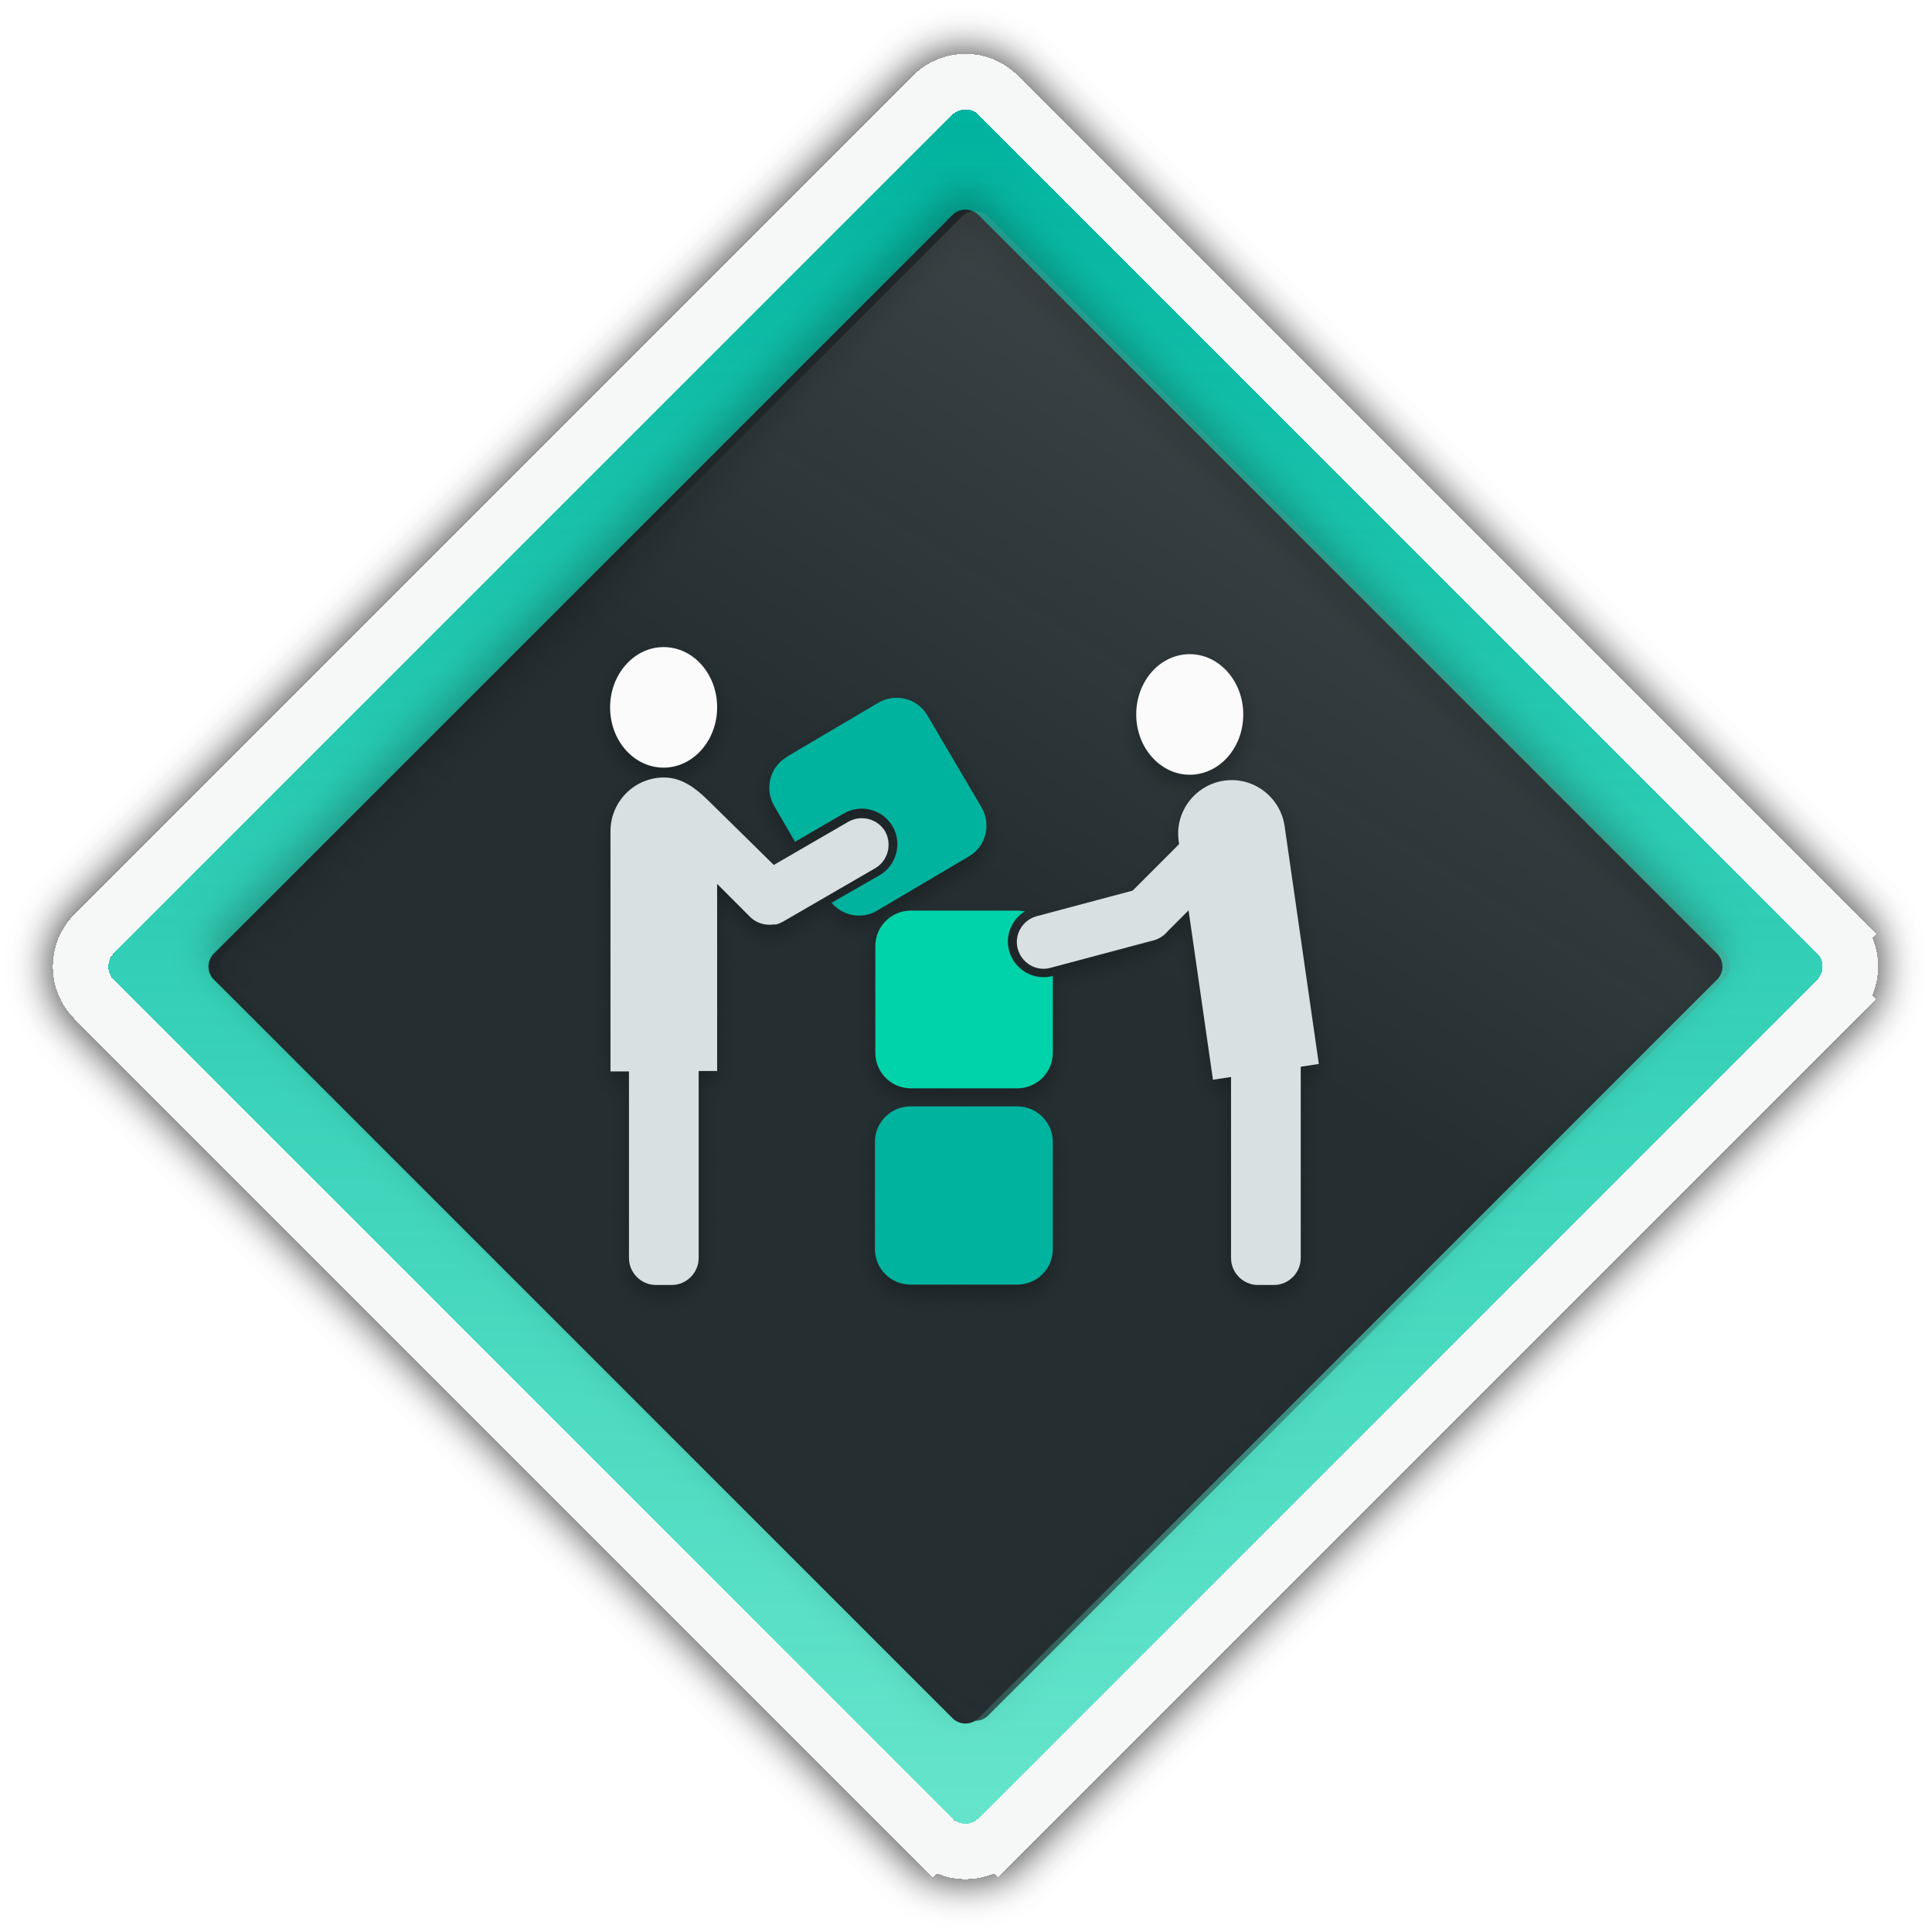
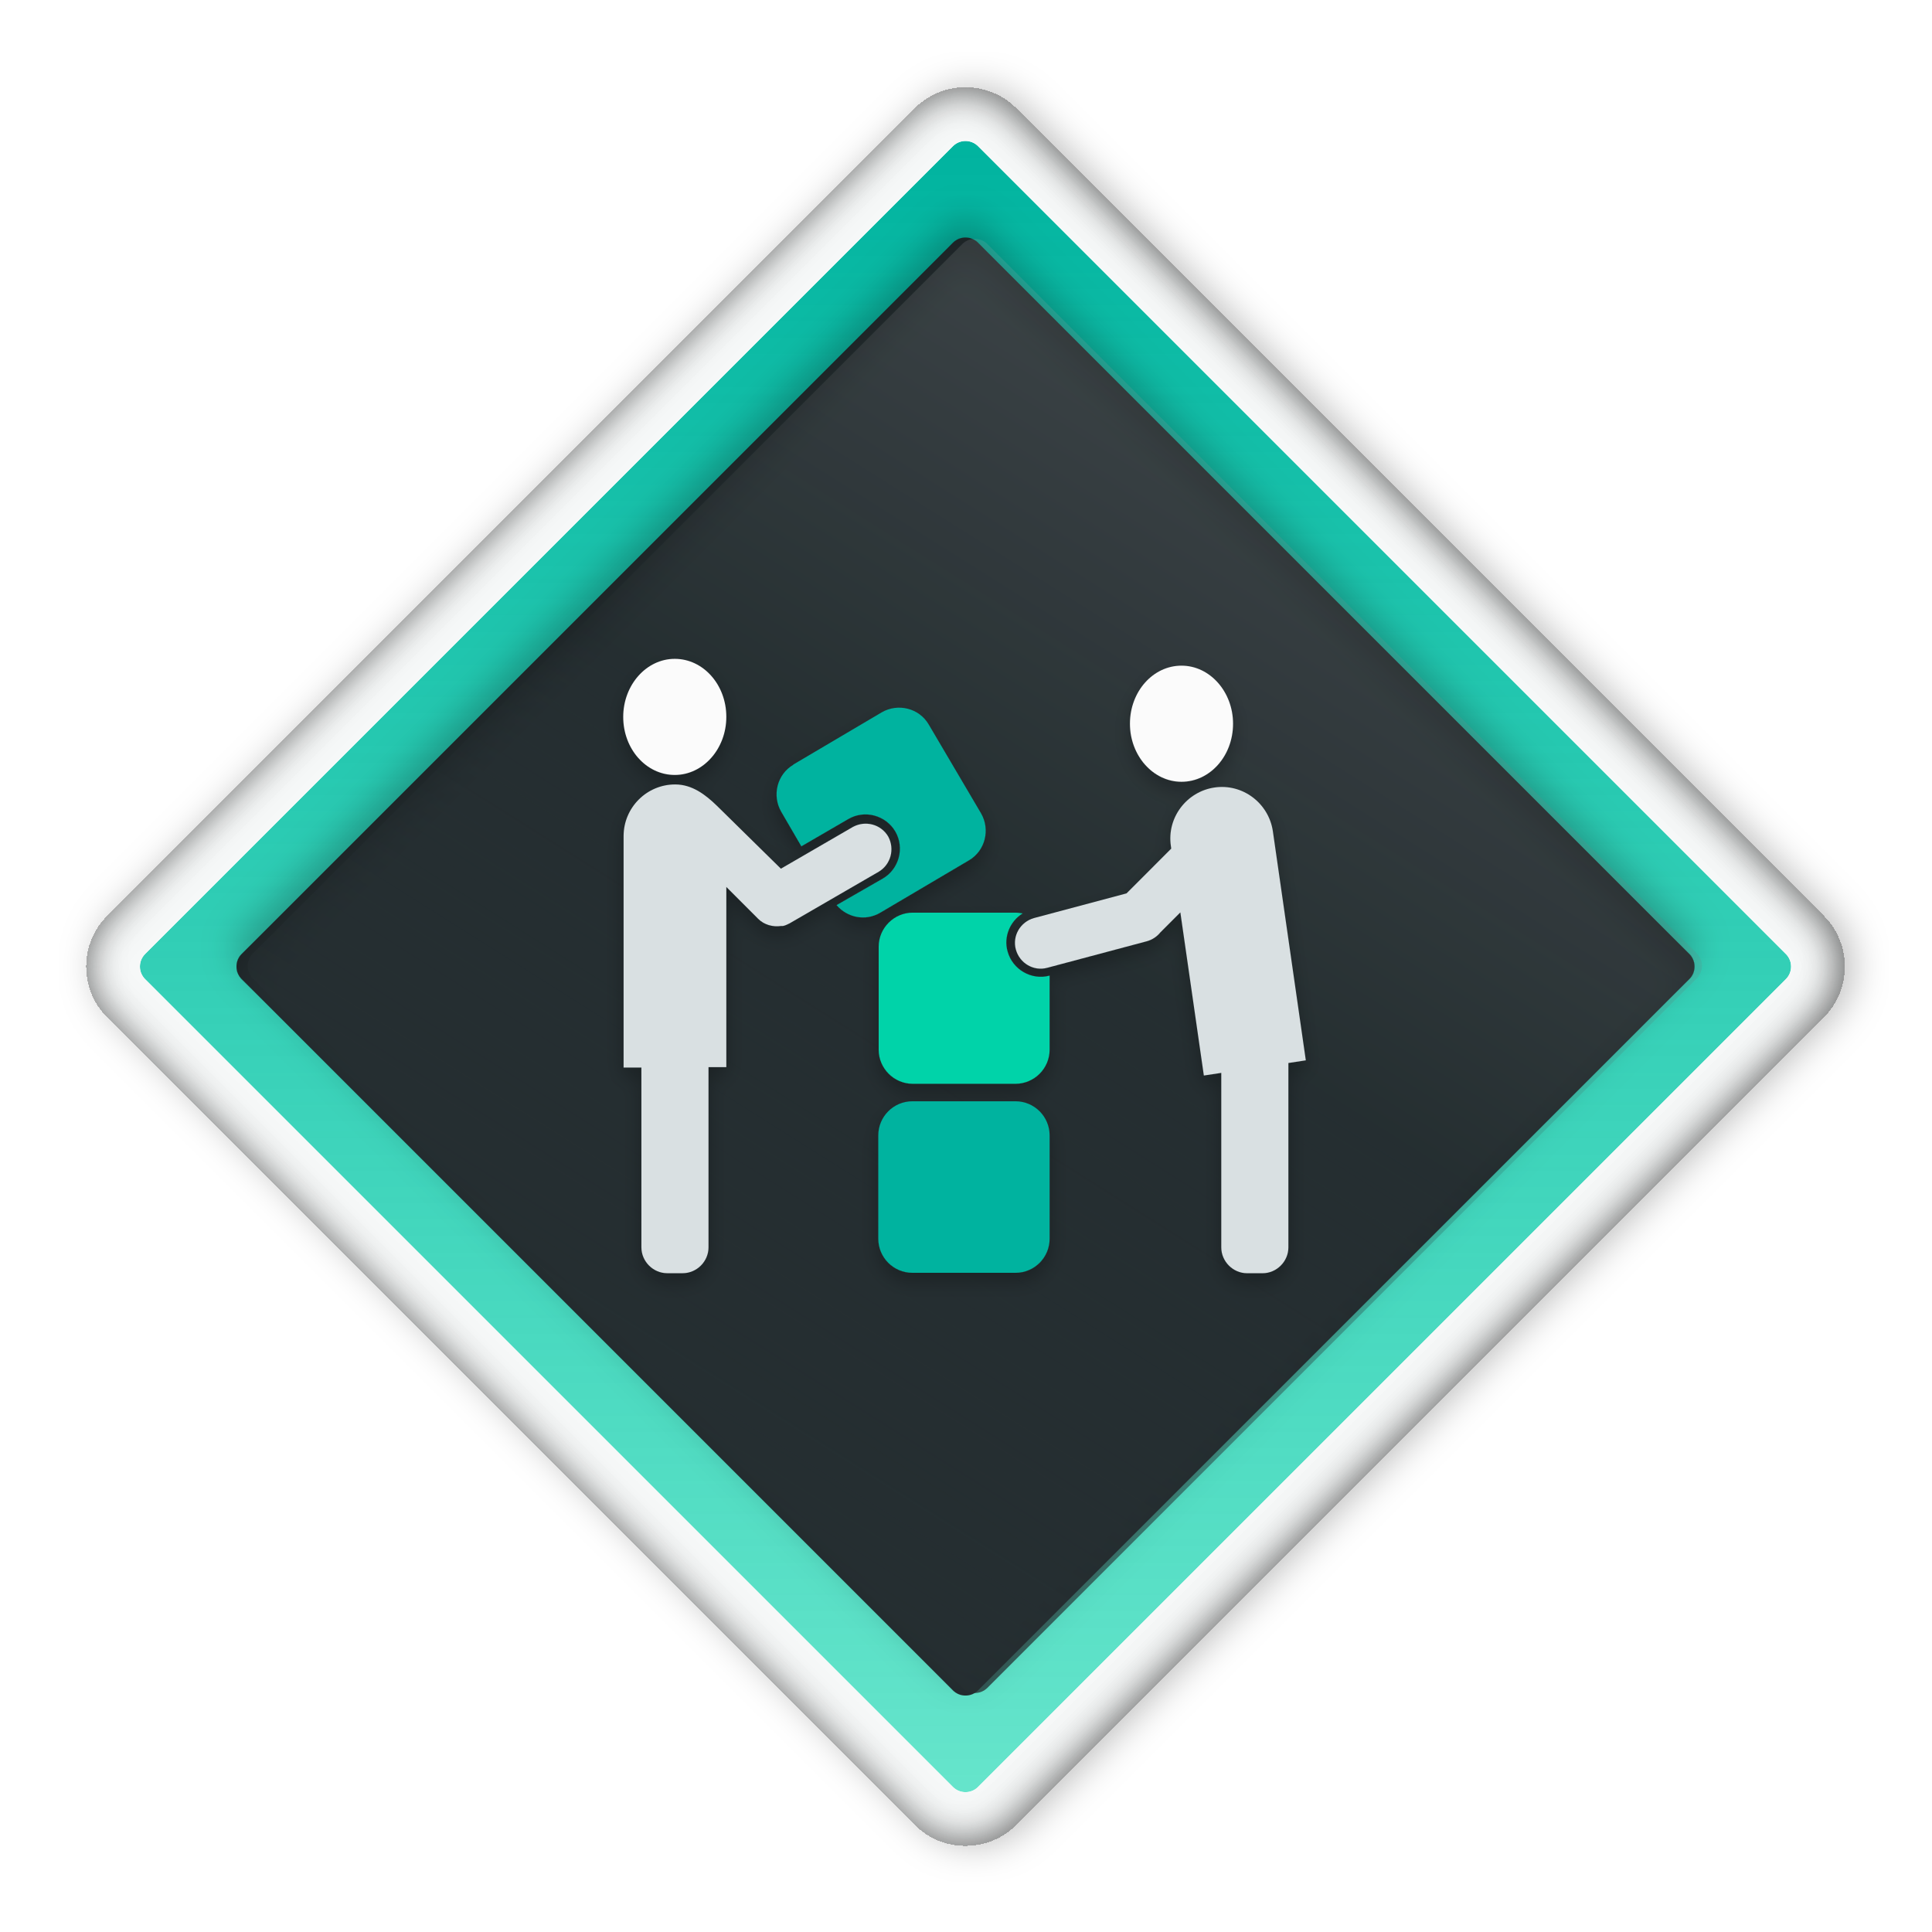
- <svg xmlns="http://www.w3.org/2000/svg" width="209" height="209" viewBox="0 0 209 209" fill="none">
-   <g filter="url(#filter0_dddd_16399_39528)">
-     <path d="M105.857 196.703C105.076 197.484 103.81 197.484 103.029 196.703L12.301 105.975C11.52 105.194 11.52 103.927 12.301 103.146L103.029 12.418C103.81 11.637 105.076 11.637 105.857 12.418L196.586 103.146C197.367 103.927 197.367 105.194 196.586 105.975L105.857 196.703Z" fill="url(#paint0_linear_16399_39528)" shape-rendering="crispEdges" />
-     <path d="M100.908 198.824L103.018 196.714L100.908 198.824C102.86 200.777 106.026 200.777 107.979 198.824L105.863 196.708L107.979 198.824L198.707 108.096L196.602 105.991L198.707 108.096C200.66 106.143 200.66 102.978 198.707 101.025L196.591 103.141L198.707 101.025L107.979 10.296C106.026 8.344 102.86 8.344 100.908 10.296L10.179 101.025C8.227 102.978 8.227 106.143 10.179 108.096L100.908 198.824Z" stroke="#F6F8F8" stroke-width="6" shape-rendering="crispEdges" />
+ <svg xmlns="http://www.w3.org/2000/svg" width="217" height="217" viewBox="0 0 217 217" fill="none">
+   <g filter="url(#filter0_diii_17940_5210)">
+     <path d="M109.857 200.707C109.076 201.488 107.81 201.488 107.029 200.707L16.301 109.979C15.52 109.198 15.52 107.931 16.301 107.15L107.029 16.422C107.81 15.641 109.076 15.641 109.857 16.422L200.586 107.15C201.367 107.931 201.367 109.198 200.586 109.979L109.857 200.707Z" fill="url(#paint0_linear_17940_5210)" />
+     <path d="M104.908 202.828L107.018 200.718M104.908 202.828C106.86 204.781 110.026 204.781 111.979 202.828M104.908 202.828L14.179 112.1C12.227 110.147 12.227 106.982 14.179 105.029L104.908 14.3C106.86 12.348 110.026 12.348 111.979 14.3L202.707 105.029M111.979 202.828L109.863 200.712M111.979 202.828L202.707 112.1M202.707 112.1L200.602 109.995M202.707 112.1C204.66 110.147 204.66 106.982 202.707 105.029M202.707 105.029L200.591 107.145" stroke="#F6F8F8" stroke-width="6" />
  </g>
-   <g filter="url(#filter1_di_16399_39528)">
-     <path d="M105.857 185.859C105.076 186.64 103.81 186.64 103.029 185.859L23.148 105.978C22.367 105.197 22.367 103.931 23.148 103.15L103.029 23.268C103.81 22.487 105.076 22.487 105.857 23.268L185.739 103.15C186.52 103.931 186.52 105.197 185.739 105.978L105.857 185.859Z" fill="#252E31" />
+   <g filter="url(#filter1_di_17940_5210)">
+     <path d="M109.857 189.856C109.076 190.637 107.81 190.637 107.029 189.856L27.148 109.975C26.367 109.194 26.367 107.928 27.148 107.147L107.029 27.265C107.81 26.484 109.076 26.484 109.857 27.265L189.739 107.147C190.52 107.928 190.52 109.194 189.739 109.975L109.857 189.856Z" fill="#252E31" />
  </g>
-   <path d="M104.079 23.414C104.86 22.633 106.126 22.633 106.907 23.414L186.572 103.079C187.353 103.86 187.353 105.126 186.572 105.907L106.907 185.572C106.126 186.353 104.86 186.353 104.079 185.572L24.414 105.907C23.633 105.126 23.633 103.86 24.414 103.079L104.079 23.414Z" fill="url(#paint1_linear_16399_39528)" />
-   <g filter="url(#filter2_d_16399_39528)">
-     <path fill-rule="evenodd" clip-rule="evenodd" d="M71.789 70C74.982 70 77.579 72.898 77.579 76.521C77.579 80.101 74.982 83.041 71.789 83.041C68.597 83.041 66 80.143 66 76.521C66 72.941 68.597 70 71.789 70Z" fill="#FBFBFB" />
-     <path fill-rule="evenodd" clip-rule="evenodd" d="M68.043 115.861V136.105C68.043 137.682 69.363 139.003 70.938 139.003H72.683C74.258 139.003 75.578 137.682 75.578 136.105V115.861H77.579V95.617L81.155 99.197C81.836 99.879 82.815 100.134 83.709 100.006H83.751H83.794H83.836H83.879H83.922C84.177 99.964 84.432 99.836 84.688 99.708L94.692 93.912C96.054 93.102 96.522 91.355 95.756 89.948C94.947 88.584 93.202 88.116 91.797 88.883L83.709 93.571L76.514 86.496C75.237 85.26 73.748 84.109 71.832 84.109C68.639 84.109 66.043 86.709 66.043 89.906V115.903H68.043L68.043 115.861Z" fill="#D9E0E2" />
-     <path fill-rule="evenodd" clip-rule="evenodd" d="M112.145 99.114L122.532 96.344L127.555 91.315L127.513 91.017C127.044 87.863 129.258 84.922 132.408 84.453C135.558 83.984 138.495 86.201 138.964 89.354L142.667 115.096L140.709 115.395V136.108C140.709 137.685 139.389 139.006 137.814 139.006H136.069C134.494 139.006 133.174 137.685 133.174 136.108V116.503L131.216 116.801L128.577 98.475L126.321 100.734C125.937 101.203 125.427 101.544 124.831 101.714L113.635 104.697C112.102 105.124 110.527 104.186 110.102 102.652C109.676 101.117 110.613 99.54 112.145 99.114Z" fill="#D9E0E2" />
-     <path fill-rule="evenodd" clip-rule="evenodd" d="M128.705 70.766C125.512 70.766 122.915 73.664 122.915 77.286C122.915 80.866 125.512 83.807 128.705 83.807C131.897 83.807 134.494 80.909 134.494 77.286C134.494 73.706 131.897 70.766 128.705 70.766Z" fill="#FBFBFB" />
-     <path d="M110.059 119.695H98.48C96.365 119.695 94.649 121.413 94.649 123.531V135.123C94.649 137.242 96.365 138.959 98.48 138.959H110.059C112.175 138.959 113.89 137.242 113.89 135.123V123.531C113.89 121.413 112.175 119.695 110.059 119.695Z" fill="#00B39F" />
-     <path fill-rule="evenodd" clip-rule="evenodd" d="M98.48 98.508H110.017C110.315 98.508 110.57 98.55 110.868 98.593C109.463 99.445 108.697 101.193 109.165 102.855C109.719 104.901 111.847 106.137 113.89 105.583V113.893C113.89 116.024 112.145 117.729 110.059 117.729H98.523C96.394 117.729 94.692 115.982 94.692 113.893V102.344C94.692 100.213 96.437 98.508 98.523 98.508H98.48Z" fill="#00D3A9" />
-     <path fill-rule="evenodd" clip-rule="evenodd" d="M85.071 81.893L95.032 76.012C96.863 74.946 99.247 75.543 100.311 77.375L106.185 87.348C107.25 89.181 106.654 91.568 104.823 92.633L94.862 98.515C93.202 99.495 91.158 99.069 89.966 97.662L95.16 94.679C96.99 93.613 97.629 91.227 96.565 89.394C95.501 87.561 93.117 86.922 91.286 87.988L86.007 91.056L83.751 87.178C82.687 85.345 83.283 82.959 85.114 81.893H85.071Z" fill="#00B39F" />
+   <path d="M108.079 27.414C108.86 26.633 110.126 26.633 110.907 27.414L190.572 107.079C191.353 107.86 191.353 109.126 190.572 109.907L110.907 189.572C110.126 190.353 108.86 190.353 108.079 189.572L28.414 109.907C27.633 109.126 27.633 107.86 28.414 107.079L108.079 27.414Z" fill="url(#paint1_linear_17940_5210)" />
+   <g filter="url(#filter2_d_17940_5210)">
+     <path fill-rule="evenodd" clip-rule="evenodd" d="M75.789 74C78.982 74 81.579 76.898 81.579 80.521C81.579 84.101 78.982 87.041 75.789 87.041C72.597 87.041 70 84.143 70 80.521C70 76.941 72.597 74 75.789 74Z" fill="#FBFBFB" />
+     <path fill-rule="evenodd" clip-rule="evenodd" d="M72.043 119.861V140.105C72.043 141.682 73.363 143.003 74.938 143.003H76.683C78.258 143.003 79.578 141.682 79.578 140.105V119.861H81.579V99.617L85.155 103.197C85.836 103.878 86.815 104.134 87.709 104.006H87.751H87.794H87.836H87.879H87.922C88.177 103.964 88.432 103.836 88.688 103.708L98.692 97.912C100.054 97.102 100.522 95.355 99.756 93.948C98.947 92.584 97.202 92.116 95.797 92.883L87.709 97.571L80.514 90.496C79.237 89.26 77.748 88.109 75.832 88.109C72.639 88.109 70.043 90.709 70.043 93.906V119.903H72.043V119.861Z" fill="#D9E0E2" />
+     <path fill-rule="evenodd" clip-rule="evenodd" d="M116.145 103.114L126.532 100.344L131.555 95.315L131.513 95.017C131.044 91.863 133.258 88.922 136.408 88.453C139.558 87.984 142.495 90.201 142.964 93.354L146.667 119.096L144.709 119.395V140.108C144.709 141.685 143.389 143.006 141.814 143.006H140.069C138.494 143.006 137.174 141.685 137.174 140.108V120.503L135.216 120.801L132.577 102.475L130.321 104.734C129.937 105.203 129.427 105.544 128.831 105.714L117.635 108.697C116.102 109.124 114.527 108.186 114.102 106.652C113.676 105.117 114.613 103.54 116.145 103.114Z" fill="#D9E0E2" />
+     <path fill-rule="evenodd" clip-rule="evenodd" d="M132.705 74.766C129.512 74.766 126.915 77.664 126.915 81.286C126.915 84.866 129.512 87.807 132.705 87.807C135.897 87.807 138.494 84.909 138.494 81.286C138.494 77.706 135.897 74.766 132.705 74.766Z" fill="#FBFBFB" />
+     <path d="M114.059 123.695H102.48C100.364 123.695 98.649 125.413 98.649 127.531V139.123C98.649 141.242 100.364 142.959 102.48 142.959H114.059C116.175 142.959 117.89 141.242 117.89 139.123V127.531C117.89 125.413 116.175 123.695 114.059 123.695Z" fill="#00B39F" />
+     <path fill-rule="evenodd" clip-rule="evenodd" d="M102.48 102.508H114.017C114.315 102.508 114.57 102.55 114.868 102.593C113.463 103.445 112.697 105.193 113.165 106.855C113.719 108.901 115.847 110.137 117.89 109.583V117.893C117.89 120.024 116.145 121.729 114.059 121.729H102.523C100.394 121.729 98.692 119.982 98.692 117.893V106.344C98.692 104.213 100.437 102.508 102.523 102.508H102.48Z" fill="#00D3A9" />
+     <path fill-rule="evenodd" clip-rule="evenodd" d="M89.071 85.893L99.032 80.012C100.863 78.946 103.247 79.543 104.311 81.375L110.185 91.348C111.25 93.181 110.654 95.568 108.823 96.633L98.862 102.515C97.202 103.495 95.158 103.069 93.966 101.662L99.16 98.679C100.99 97.613 101.629 95.227 100.565 93.394C99.501 91.561 97.117 90.922 95.286 91.988L90.007 95.056L87.751 91.178C86.687 89.345 87.283 86.959 89.114 85.893H89.071Z" fill="#00B39F" />
  </g>
  <defs>
-     <filter id="filter0_dddd_16399_39528" x="0.715" y="0.836" width="207.457" height="207.453" filterUnits="userSpaceOnUse" color-interpolation-filters="sRGB">
+     <filter id="filter0_diii_17940_5210" x="6.715" y="5.836" width="205.457" height="205.453" filterUnits="userSpaceOnUse" color-interpolation-filters="sRGB">
      <feFlood flood-opacity="0" result="BackgroundImageFix" />
-       <feColorMatrix in="SourceAlpha" type="matrix" values="0 0 0 0 0 0 0 0 0 0 0 0 0 0 0 0 0 0 127 0" result="hardAlpha" />
-       <feOffset dy="1" />
-       <feGaussianBlur stdDeviation="2" />
-       <feComposite in2="hardAlpha" operator="out" />
-       <feColorMatrix type="matrix" values="0 0 0 0 0 0 0 0 0 0 0 0 0 0 0 0 0 0 0.25 0" />
-       <feBlend mode="normal" in2="BackgroundImageFix" result="effect1_dropShadow_16399_39528" />
-       <feColorMatrix in="SourceAlpha" type="matrix" values="0 0 0 0 0 0 0 0 0 0 0 0 0 0 0 0 0 0 127 0" result="hardAlpha" />
-       <feOffset dy="-1" />
-       <feGaussianBlur stdDeviation="2" />
-       <feComposite in2="hardAlpha" operator="out" />
-       <feColorMatrix type="matrix" values="0 0 0 0 0 0 0 0 0 0 0 0 0 0 0 0 0 0 0.25 0" />
-       <feBlend mode="normal" in2="effect1_dropShadow_16399_39528" result="effect2_dropShadow_16399_39528" />
-       <feColorMatrix in="SourceAlpha" type="matrix" values="0 0 0 0 0 0 0 0 0 0 0 0 0 0 0 0 0 0 127 0" result="hardAlpha" />
-       <feOffset dx="-1" />
-       <feGaussianBlur stdDeviation="2" />
-       <feComposite in2="hardAlpha" operator="out" />
-       <feColorMatrix type="matrix" values="0 0 0 0 0 0 0 0 0 0 0 0 0 0 0 0 0 0 0.25 0" />
-       <feBlend mode="normal" in2="effect2_dropShadow_16399_39528" result="effect3_dropShadow_16399_39528" />
      <feColorMatrix in="SourceAlpha" type="matrix" values="0 0 0 0 0 0 0 0 0 0 0 0 0 0 0 0 0 0 127 0" result="hardAlpha" />
      <feOffset dx="1" />
      <feGaussianBlur stdDeviation="2" />
      <feComposite in2="hardAlpha" operator="out" />
      <feColorMatrix type="matrix" values="0 0 0 0 0 0 0 0 0 0 0 0 0 0 0 0 0 0 0.25 0" />
-       <feBlend mode="normal" in2="effect3_dropShadow_16399_39528" result="effect4_dropShadow_16399_39528" />
-       <feBlend mode="normal" in="SourceGraphic" in2="effect4_dropShadow_16399_39528" result="shape" />
+       <feBlend mode="normal" in2="BackgroundImageFix" result="effect1_dropShadow_17940_5210" />
+       <feBlend mode="normal" in="SourceGraphic" in2="effect1_dropShadow_17940_5210" result="shape" />
+       <feColorMatrix in="SourceAlpha" type="matrix" values="0 0 0 0 0 0 0 0 0 0 0 0 0 0 0 0 0 0 127 0" result="hardAlpha" />
+       <feOffset dy="1" />
+       <feGaussianBlur stdDeviation="2" />
+       <feComposite in2="hardAlpha" operator="arithmetic" k2="-1" k3="1" />
+       <feColorMatrix type="matrix" values="0 0 0 0 0 0 0 0 0 0 0 0 0 0 0 0 0 0 0.25 0" />
+       <feBlend mode="normal" in2="shape" result="effect2_innerShadow_17940_5210" />
+       <feColorMatrix in="SourceAlpha" type="matrix" values="0 0 0 0 0 0 0 0 0 0 0 0 0 0 0 0 0 0 127 0" result="hardAlpha" />
+       <feOffset dy="-1" />
+       <feGaussianBlur stdDeviation="2" />
+       <feComposite in2="hardAlpha" operator="arithmetic" k2="-1" k3="1" />
+       <feColorMatrix type="matrix" values="0 0 0 0 0 0 0 0 0 0 0 0 0 0 0 0 0 0 0.25 0" />
+       <feBlend mode="normal" in2="effect2_innerShadow_17940_5210" result="effect3_innerShadow_17940_5210" />
+       <feColorMatrix in="SourceAlpha" type="matrix" values="0 0 0 0 0 0 0 0 0 0 0 0 0 0 0 0 0 0 127 0" result="hardAlpha" />
+       <feOffset dx="-1" />
+       <feGaussianBlur stdDeviation="2" />
+       <feComposite in2="hardAlpha" operator="arithmetic" k2="-1" k3="1" />
+       <feColorMatrix type="matrix" values="0 0 0 0 0 0 0 0 0 0 0 0 0 0 0 0 0 0 0.25 0" />
+       <feBlend mode="normal" in2="effect3_innerShadow_17940_5210" result="effect4_innerShadow_17940_5210" />
    </filter>
-     <filter id="filter1_di_16399_39528" x="18.562" y="16.68" width="171.762" height="171.766" filterUnits="userSpaceOnUse" color-interpolation-filters="sRGB">
+     <filter id="filter1_di_17940_5210" x="22.562" y="20.68" width="171.763" height="171.766" filterUnits="userSpaceOnUse" color-interpolation-filters="sRGB">
      <feFlood flood-opacity="0" result="BackgroundImageFix" />
      <feColorMatrix in="SourceAlpha" type="matrix" values="0 0 0 0 0 0 0 0 0 0 0 0 0 0 0 0 0 0 127 0" result="hardAlpha" />
      <feOffset dy="-2" />
      <feGaussianBlur stdDeviation="2" />
      <feComposite in2="hardAlpha" operator="out" />
      <feColorMatrix type="matrix" values="0 0 0 0 0 0 0 0 0 0 0 0 0 0 0 0 0 0 0.25 0" />
-       <feBlend mode="normal" in2="BackgroundImageFix" result="effect1_dropShadow_16399_39528" />
-       <feBlend mode="normal" in="SourceGraphic" in2="effect1_dropShadow_16399_39528" result="shape" />
+       <feBlend mode="normal" in2="BackgroundImageFix" result="effect1_dropShadow_17940_5210" />
+       <feBlend mode="normal" in="SourceGraphic" in2="effect1_dropShadow_17940_5210" result="shape" />
      <feColorMatrix in="SourceAlpha" type="matrix" values="0 0 0 0 0 0 0 0 0 0 0 0 0 0 0 0 0 0 127 0" result="hardAlpha" />
      <feOffset dy="2" />
      <feGaussianBlur stdDeviation="2" />
      <feComposite in2="hardAlpha" operator="arithmetic" k2="-1" k3="1" />
      <feColorMatrix type="matrix" values="0 0 0 0 0 0 0 0 0 0 0 0 0 0 0 0 0 0 0.25 0" />
-       <feBlend mode="normal" in2="shape" result="effect2_innerShadow_16399_39528" />
+       <feBlend mode="normal" in2="shape" result="effect2_innerShadow_17940_5210" />
    </filter>
-     <filter id="filter2_d_16399_39528" x="64" y="69" width="80.667" height="73.008" filterUnits="userSpaceOnUse" color-interpolation-filters="sRGB">
+     <filter id="filter2_d_17940_5210" x="68" y="73" width="80.667" height="73.008" filterUnits="userSpaceOnUse" color-interpolation-filters="sRGB">
      <feFlood flood-opacity="0" result="BackgroundImageFix" />
      <feColorMatrix in="SourceAlpha" type="matrix" values="0 0 0 0 0 0 0 0 0 0 0 0 0 0 0 0 0 0 127 0" result="hardAlpha" />
      <feOffset dy="1" />
      <feGaussianBlur stdDeviation="1" />
      <feComposite in2="hardAlpha" operator="out" />
      <feColorMatrix type="matrix" values="0 0 0 0 0 0 0 0 0 0 0 0 0 0 0 0 0 0 0.25 0" />
-       <feBlend mode="normal" in2="BackgroundImageFix" result="effect1_dropShadow_16399_39528" />
-       <feBlend mode="normal" in="SourceGraphic" in2="effect1_dropShadow_16399_39528" result="shape" />
+       <feBlend mode="normal" in2="BackgroundImageFix" result="effect1_dropShadow_17940_5210" />
+       <feBlend mode="normal" in="SourceGraphic" in2="effect1_dropShadow_17940_5210" result="shape" />
    </filter>
-     <linearGradient id="paint0_linear_16399_39528" x1="104.443" y1="198.117" x2="104.443" y2="11.004" gradientUnits="userSpaceOnUse">
+     <linearGradient id="paint0_linear_17940_5210" x1="108.443" y1="202.121" x2="108.443" y2="15.008" gradientUnits="userSpaceOnUse">
      <stop stop-color="#00D3A9" stop-opacity="0.6" />
      <stop offset="1" stop-color="#00B39F" />
    </linearGradient>
-     <linearGradient id="paint1_linear_16399_39528" x1="164.133" y1="13.552" x2="54.805" y2="186.986" gradientUnits="userSpaceOnUse">
+     <linearGradient id="paint1_linear_17940_5210" x1="168.133" y1="17.552" x2="58.805" y2="190.986" gradientUnits="userSpaceOnUse">
      <stop stop-color="white" stop-opacity="0.17" />
      <stop offset="0.486" stop-color="#252E31" stop-opacity="0.16" />
      <stop offset="1" stop-color="#252E31" />
    </linearGradient>
  </defs>
</svg>
